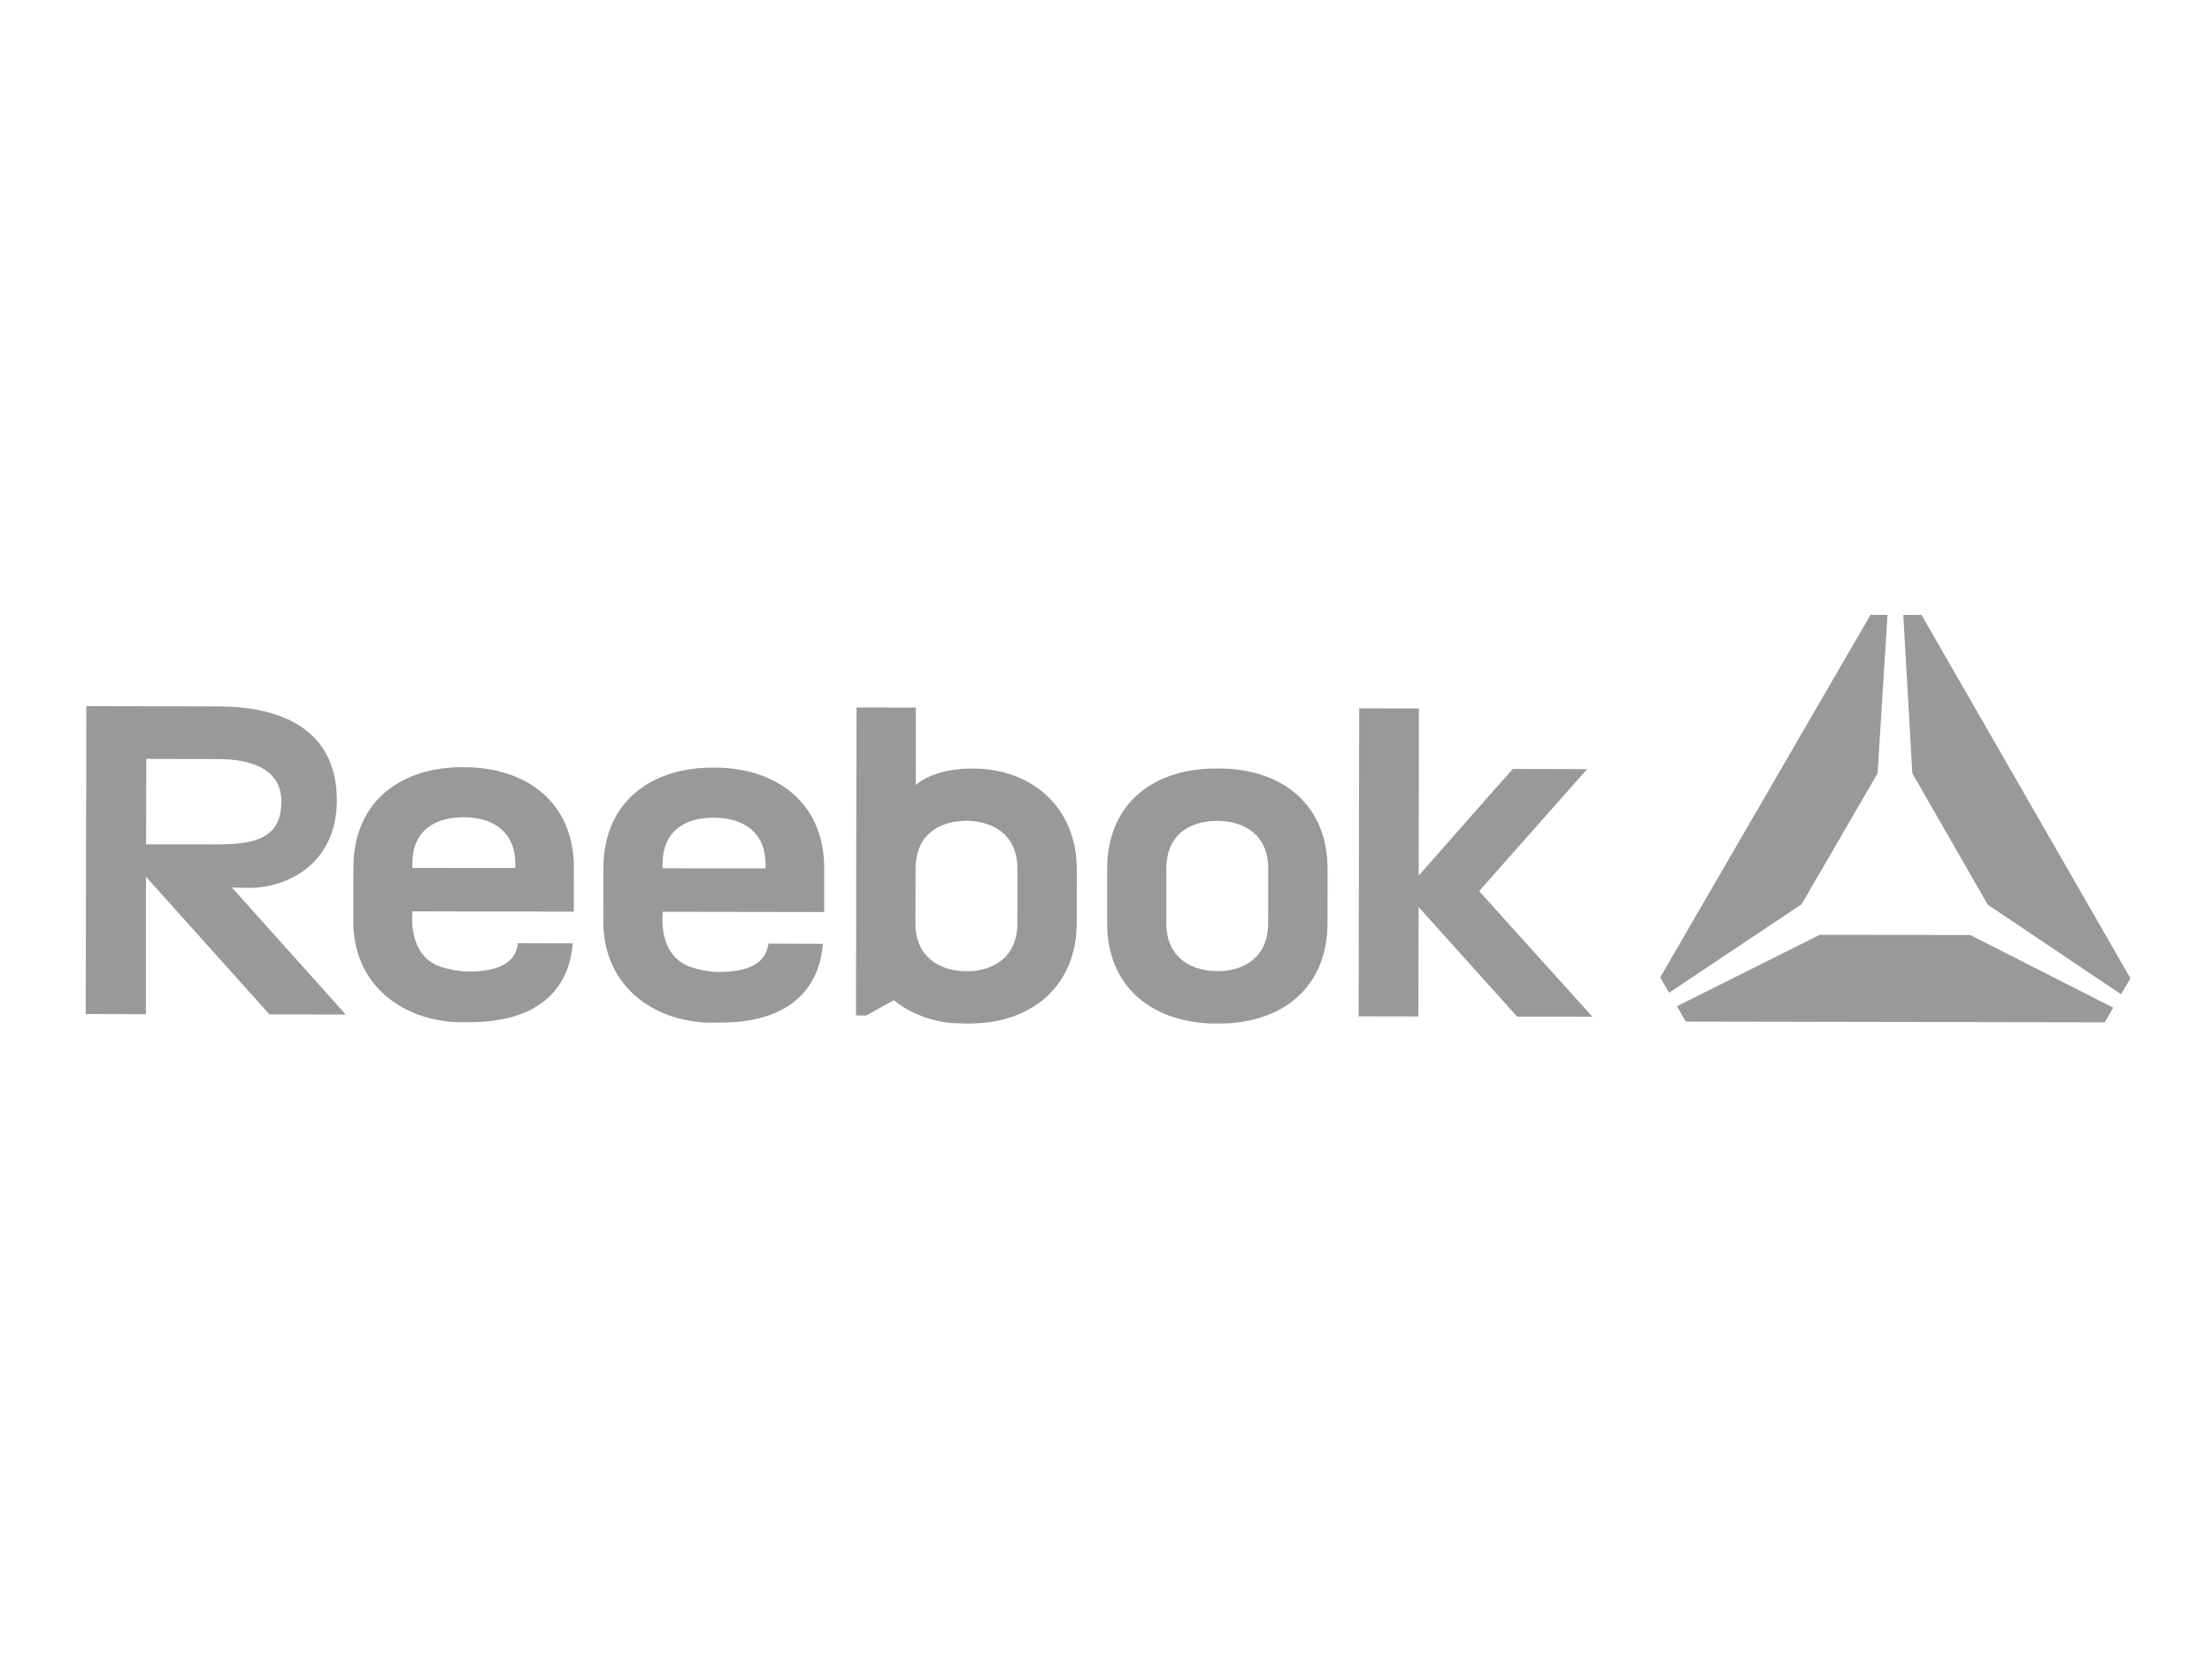
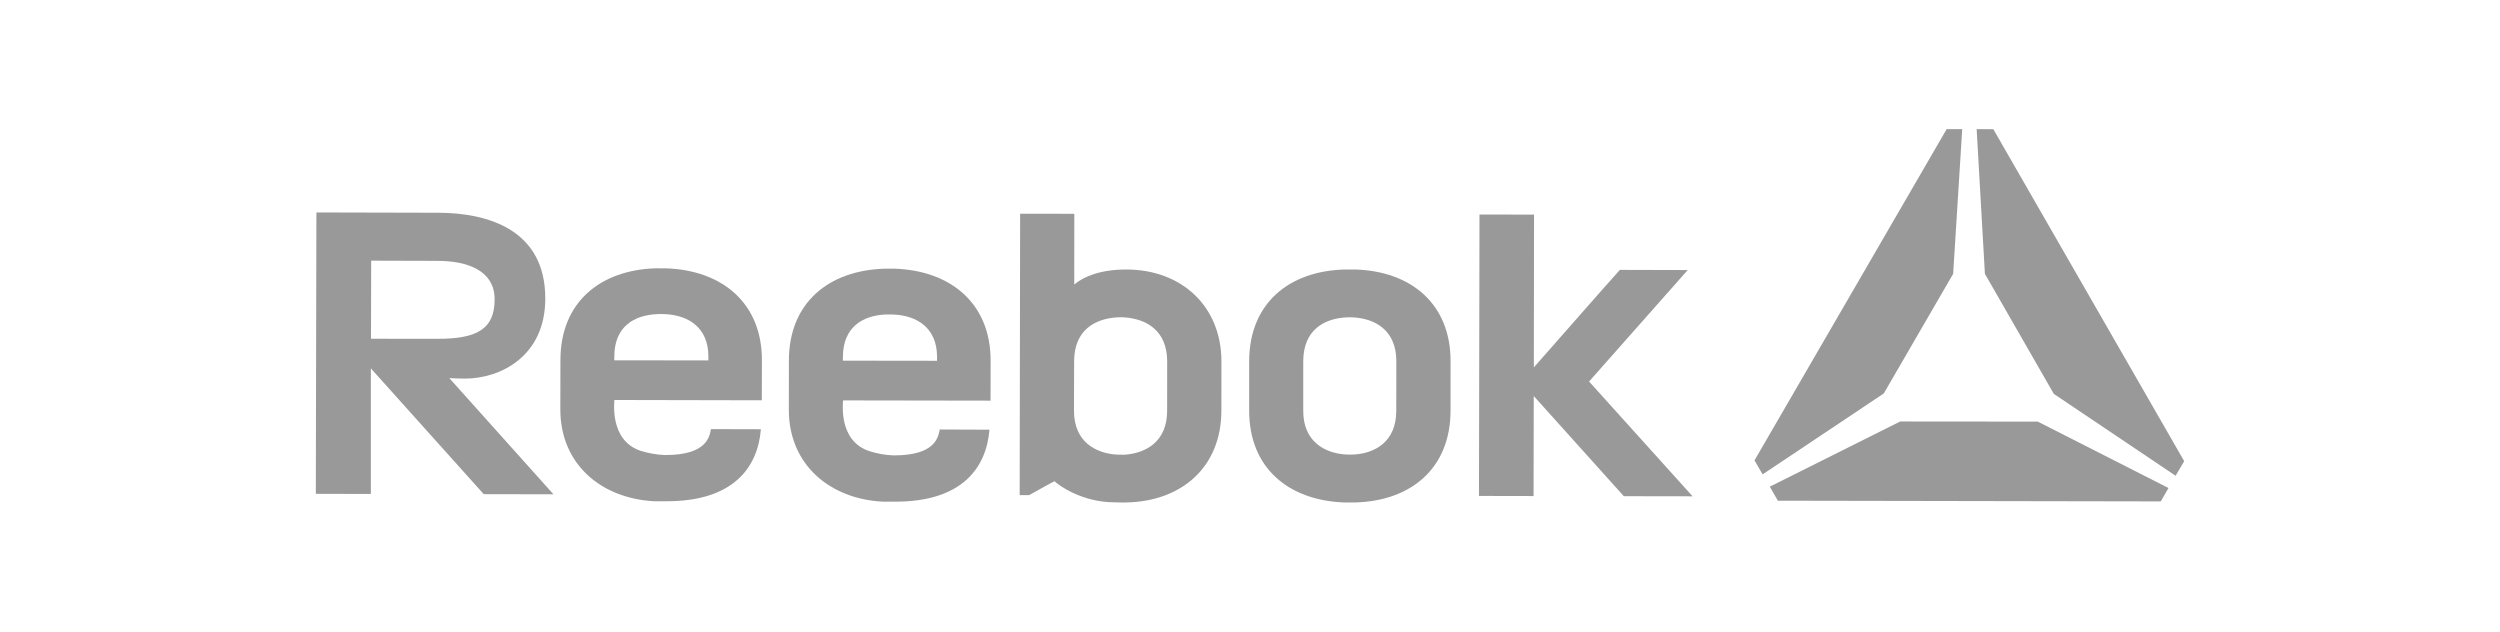
- <svg xmlns="http://www.w3.org/2000/svg" xml:space="preserve" enable-background="new 0 0 400 300" viewBox="0 0 400 300" height="300px" width="400px" y="0px" x="0px" id="reebok" version="1.1">
+ <svg xmlns="http://www.w3.org/2000/svg" xml:space="preserve" enable-background="new 0 0 400 300" viewBox="0 0 494.749 125" height="100pt" width="395.799pt" y="0px" x="0px" id="reebok" version="1.1">
  <defs id="defs155" />
-   <g style="fill:#999999" id="g3514">
+   <g style="fill:#999999" id="g3514" transform="translate(47.00255,-85.64086)">
    <g style="fill:#999999" id="delta" transform="matrix(2.28388,0,0,2.28388,714.1729,128.7949)">
-       <path style="fill:#999999" id="path3021" fill="#D01931" d="M-170.051,15.198l6.012-10.367l0.785-12.537l-1.348-0.002   l-16.652,28.706l0.704,1.212L-170.051,15.198z M-168.627,17.627l-11.3,5.648l0.698,1.216l33.179,0.061l0.67-1.16l-11.328-5.754   L-168.627,17.627z M-160.558-7.7l-1.446-0.006l0.715,12.538l5.971,10.402l10.555,7.096l0.742-1.266L-160.558-7.7L-160.558-7.7z" />
+       <path style="fill:#999999" id="path3021" d="m -170.051,15.198 6.012,-10.367 0.785,-12.537 -1.348,-0.002 -16.652,28.706 0.704,1.212 10.499,-7.012 z m 1.424,2.429 -11.3,5.648 0.698,1.216 33.179,0.061 0.67,-1.16 -11.328,-5.754 -11.919,-0.011 z m 8.069,-25.327 -1.446,-0.006 0.715,12.538 5.971,10.402 10.555,7.096 0.742,-1.266 -16.537,-28.764 0,0 z" />
    </g>
    <g style="fill:#999999" id="reebok_1_" transform="matrix(2.28388,0,0,2.28388,-702.282,-150.4268)">
      <g style="fill:#999999" id="g138">
        <g style="fill:#999999" id="g3025">
          <g style="fill:#999999" id="g3031" transform="translate(599.9731,123.7541)">
-             <path style="fill:#999999" id="path3033" fill="#2B2C2B" d="M-187.365,10.923l-0.003,4.278      c-0.009,5.004-3.441,7.809-8.231,7.945h-1.036c-4.792-0.199-8.191-3-8.182-7.972v-4.278c0.017-5.015,3.449-7.798,8.26-7.935      c0.243-0.004,0.714,0,0.952,0C-190.777,3.114-187.353,5.947-187.365,10.923 M-196.423,7.112      c-1.888,0.104-3.701,1.078-3.708,3.801v4.288c-0.008,2.619,1.802,3.673,3.692,3.789c0.096,0.011,0.572,0.011,0.676,0.005      c1.853-0.103,3.688-1.11,3.692-3.782l0.006-4.29c0.009-2.693-1.829-3.701-3.711-3.811      C-196.01,7.096-196.206,7.096-196.423,7.112" />
+             <path style="fill:#999999" id="path3033" d="m -187.365,10.923 -0.003,4.278 c -0.009,5.004 -3.441,7.809 -8.231,7.945 l -1.036,0 c -4.792,-0.199 -8.191,-3 -8.182,-7.972 l 0,-4.278 c 0.017,-5.015 3.449,-7.798 8.26,-7.935 0.243,-0.004 0.714,0 0.952,0 4.828,0.153 8.252,2.986 8.24,7.962 m -9.058,-3.811 c -1.888,0.104 -3.701,1.078 -3.708,3.801 l 0,4.288 c -0.008,2.619 1.802,3.673 3.692,3.789 0.096,0.011 0.572,0.011 0.676,0.005 1.853,-0.103 3.688,-1.11 3.692,-3.782 l 0.006,-4.29 c 0.009,-2.693 -1.829,-3.701 -3.711,-3.811 -0.234,-0.016 -0.43,-0.016 -0.647,0" />
          </g>
          <g style="fill:#999999" id="g3043" transform="translate(603.8603,123.4729)">
-             <path style="fill:#999999" id="path3037" fill="#2B2C2B" d="M-184.037,11.726c0,0,7.035-8.006,7.454-8.451      l5.88,0.015l-8.548,9.658l8.969,9.947l-5.958-0.009l-7.805-8.68l-0.015,8.666l-4.731-0.009l0.044-24.385l4.728,0.007      L-184.037,11.726z" />
+             <path style="fill:#999999" id="path3037" d="m -184.037,11.726 c 0,0 7.035,-8.006 7.454,-8.451 l 5.88,0.015 -8.548,9.658 8.969,9.947 -5.958,-0.009 -7.805,-8.68 -0.015,8.666 -4.731,-0.009 0.044,-24.385 4.728,0.007 -0.018,13.241 z" />
          </g>
          <g style="fill:#999999" id="g3039" transform="translate(567.8198,121.9379)">
-             <path style="fill:#999999" id="path3041" fill="#2B2C2B" d="M-214.894,16.111l0.01-3.451      c0.013-5.013-3.49-7.82-8.288-7.983l-0.904-0.005c-4.83,0.15-8.264,2.942-8.267,7.952l-0.009,4.256      c-0.009,4.774,3.545,7.739,8.139,7.978c0.488,0.009,0.743-0.003,1.071,0c5.752,0.009,7.903-2.905,8.167-6.239l-4.329-0.011      c-0.115,0.631-0.329,2.25-3.954,2.246c-0.636-0.008-1.518-0.163-2.151-0.371c-2.688-0.901-2.259-4.218-2.259-4.399      L-214.894,16.111z M-227.672,12.304c0-2.578,1.713-3.582,3.744-3.662c0.217-0.006,0.438-0.011,0.629,0.003      c2.059,0.086,3.781,1.173,3.776,3.677v0.332l-8.156-0.007L-227.672,12.304z" />
+             <path style="fill:#999999" id="path3041" d="m -214.894,16.111 0.01,-3.451 c 0.013,-5.013 -3.49,-7.82 -8.288,-7.983 l -0.904,-0.005 c -4.83,0.15 -8.264,2.942 -8.267,7.952 l -0.009,4.256 c -0.009,4.774 3.545,7.739 8.139,7.978 0.488,0.009 0.743,-0.003 1.071,0 5.752,0.009 7.903,-2.905 8.167,-6.239 l -4.329,-0.011 c -0.115,0.631 -0.329,2.25 -3.954,2.246 -0.636,-0.008 -1.518,-0.163 -2.151,-0.371 -2.688,-0.901 -2.259,-4.218 -2.259,-4.399 l 12.774,0.027 z m -12.778,-3.807 c 0,-2.578 1.713,-3.582 3.744,-3.662 0.217,-0.006 0.438,-0.011 0.629,0.003 2.059,0.086 3.781,1.173 3.776,3.677 l 0,0.332 -8.156,-0.007 0.007,-0.343 z" />
          </g>
          <g style="fill:#999999" id="g3048" transform="translate(578.4982,121.9222)">
-             <path style="fill:#999999" id="path3045" fill="#2B2C2B" d="M-205.752,16.156l0.007-3.443      c0.013-5.013-3.493-7.82-8.295-7.991h-0.897c-4.837,0.149-8.28,2.942-8.288,7.95l-0.005,4.26      c-0.009,4.765,3.542,7.742,8.143,7.978c0.501,0.009,0.744,0,1.076,0c5.762,0.009,7.898-2.912,8.164-6.237l-4.304-0.017      c-0.141,0.633-0.336,2.25-3.983,2.244c-0.631-0.006-1.504-0.163-2.127-0.373c-2.712-0.895-2.267-4.213-2.27-4.392      L-205.752,16.156z M-218.544,12.359c0.007-2.586,1.728-3.592,3.744-3.668c0.212-0.007,0.442-0.004,0.641,0.006      c2.051,0.082,3.775,1.171,3.77,3.671v0.334l-8.16-0.011L-218.544,12.359z" />
+             <path style="fill:#999999" id="path3045" d="m -205.752,16.156 0.007,-3.443 c 0.013,-5.013 -3.493,-7.82 -8.295,-7.991 l -0.897,0 c -4.837,0.149 -8.28,2.942 -8.288,7.95 l -0.005,4.26 c -0.009,4.765 3.542,7.742 8.143,7.978 0.501,0.009 0.744,0 1.076,0 5.762,0.009 7.898,-2.912 8.164,-6.237 l -4.304,-0.017 c -0.141,0.633 -0.336,2.25 -3.983,2.244 -0.631,-0.006 -1.504,-0.163 -2.127,-0.373 -2.712,-0.895 -2.267,-4.213 -2.27,-4.392 l 12.779,0.021 z m -12.792,-3.797 c 0.007,-2.586 1.728,-3.592 3.744,-3.668 0.212,-0.007 0.442,-0.004 0.641,0.006 2.051,0.082 3.775,1.171 3.77,3.671 l 0,0.334 -8.16,-0.011 0.005,-0.332 z" />
          </g>
          <g style="fill:#999999" id="g3047" transform="translate(584.8406,128.0434)">
-             <path style="fill:#999999" id="path3049" fill="#2B2C2B" d="M-200.321-1.328c-2.192-0.006-3.694,0.592-4.52,1.299      l0.006-6.127l-4.696-0.007l-0.039,24.385h0.82c0,0,2.086-1.167,2.2-1.207c0.303,0.321,2.359,1.831,5.203,1.831      c0.362,0.004,0.696,0.031,1.049,0.009c4.752-0.097,8.195-3.047,8.206-7.944l0.004-4.255      C-192.08,1.867-195.531-1.324-200.321-1.328 M-196.793,10.927c-0.002,2.669-1.856,3.673-3.701,3.794      c-0.096,0-0.587-0.004-0.674-0.009c-1.886-0.127-3.696-1.166-3.696-3.792l0.011-4.286c0.004-2.732,1.821-3.69,3.701-3.814      c0.226-0.017,0.43-0.024,0.66,0.001c1.864,0.128,3.707,1.112,3.703,3.826L-196.793,10.927z" />
+             <path style="fill:#999999" id="path3049" d="m -200.321,-1.328 c -2.192,-0.006 -3.694,0.592 -4.52,1.299 l 0.006,-6.127 -4.696,-0.007 -0.039,24.385 0.82,0 c 0,0 2.086,-1.167 2.2,-1.207 0.303,0.321 2.359,1.831 5.203,1.831 0.362,0.004 0.696,0.031 1.049,0.009 4.752,-0.097 8.195,-3.047 8.206,-7.944 l 0.004,-4.255 c 0.008,-4.789 -3.443,-7.98 -8.233,-7.984 m 3.528,12.255 c -0.002,2.669 -1.856,3.673 -3.701,3.794 -0.096,0 -0.587,-0.004 -0.674,-0.009 -1.886,-0.127 -3.696,-1.166 -3.696,-3.792 l 0.011,-4.286 c 0.004,-2.732 1.821,-3.69 3.701,-3.814 0.226,-0.017 0.43,-0.024 0.66,0.001 1.864,0.128 3.707,1.112 3.703,3.826 l -0.004,4.28 z" />
          </g>
          <g style="fill:#999999" id="g3051" transform="translate(558.0937,117.5499)">
-             <path style="fill:#999999" id="path3053" fill="#2B2C2B" d="M-223.222,28.644l-9.026-10.07      c0.449,0.026,0.895,0.044,1.351,0.044c3.102,0.004,6.963-1.953,6.968-6.92c0.017-5.956-4.928-7.447-9.31-7.451l-10.524-0.026      l-0.05,24.382l4.769,0.012V17.732l9.782,10.9L-223.222,28.644z M-239.016,8.4l5.719,0.017c2.641,0,4.978,0.837,4.978,3.349      c-0.007,2.519-1.466,3.421-4.991,3.404l-5.721-0.004L-239.016,8.4z" />
+             <path style="fill:#999999" id="path3053" d="m -223.222,28.644 -9.026,-10.07 c 0.449,0.026 0.895,0.044 1.351,0.044 3.102,0.004 6.963,-1.953 6.968,-6.92 0.017,-5.956 -4.928,-7.447 -9.31,-7.451 l -10.524,-0.026 -0.05,24.382 4.769,0.012 0,-10.883 9.782,10.9 6.04,0.012 z M -239.016,8.4 l 5.719,0.017 c 2.641,0 4.978,0.837 4.978,3.349 -0.007,2.519 -1.466,3.421 -4.991,3.404 l -5.721,-0.004 0.015,-6.766 z" />
          </g>
        </g>
      </g>
    </g>
  </g>
</svg>
